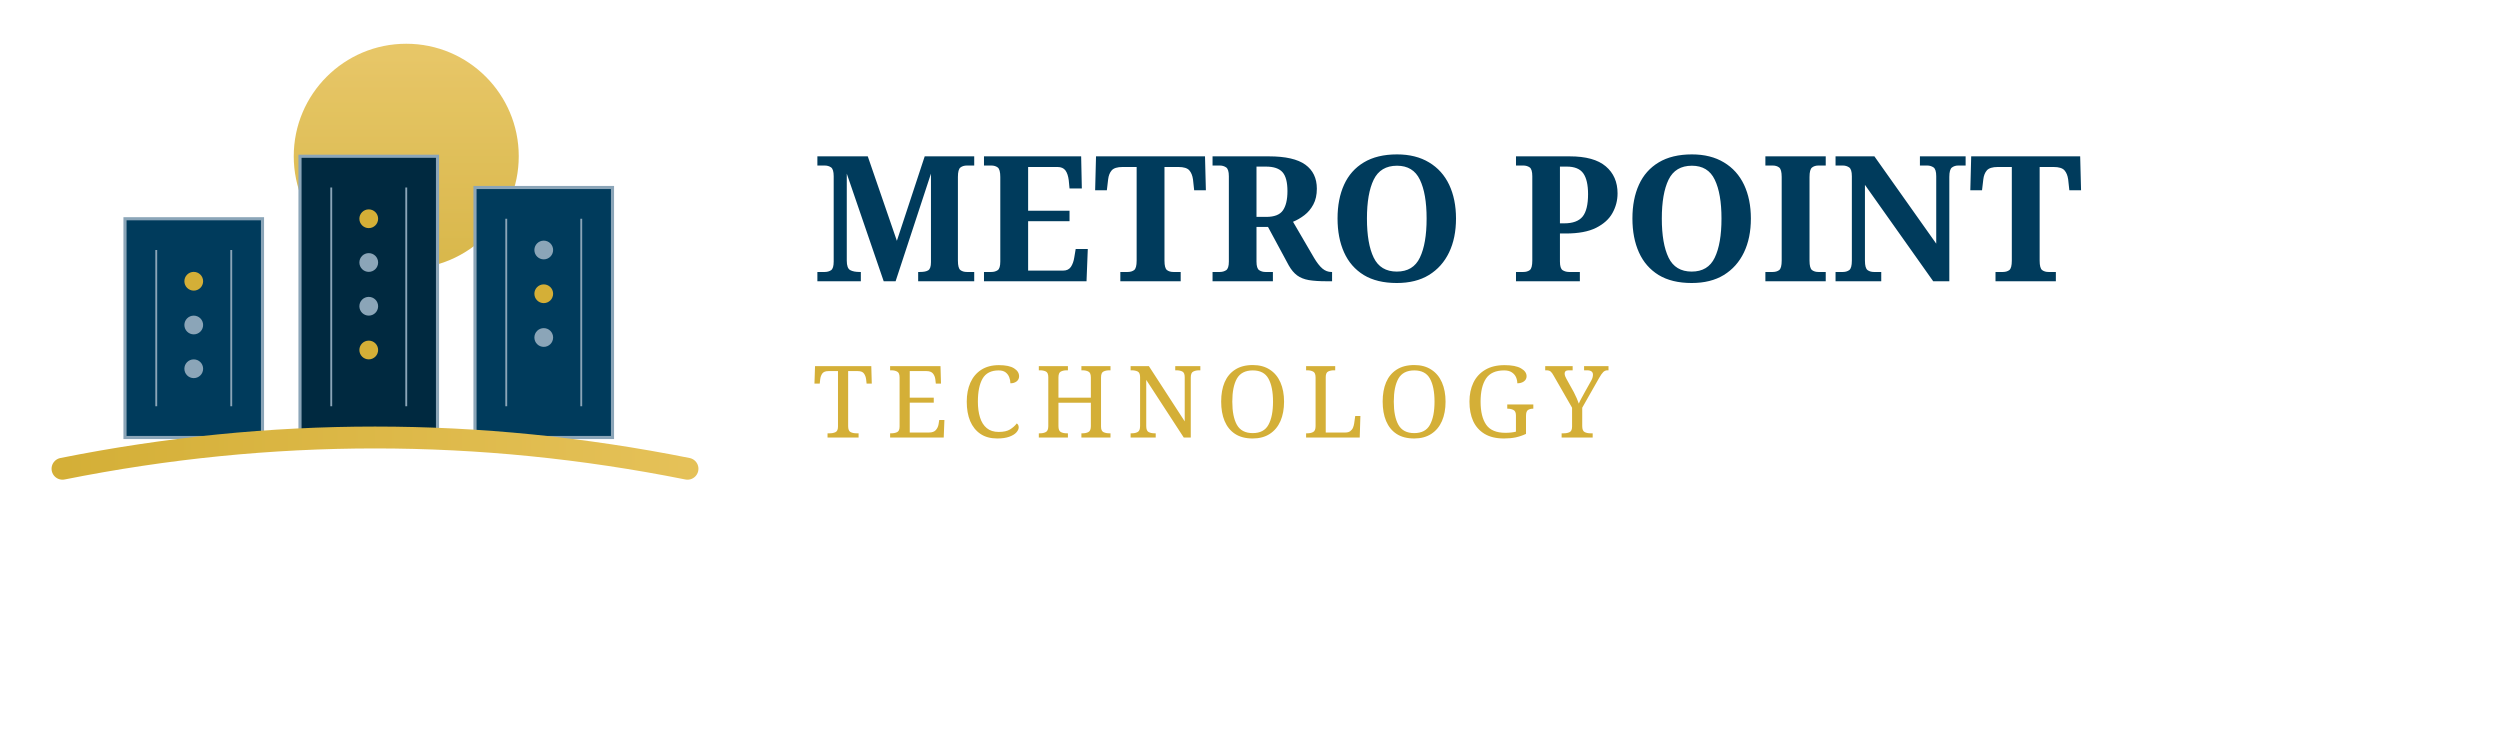
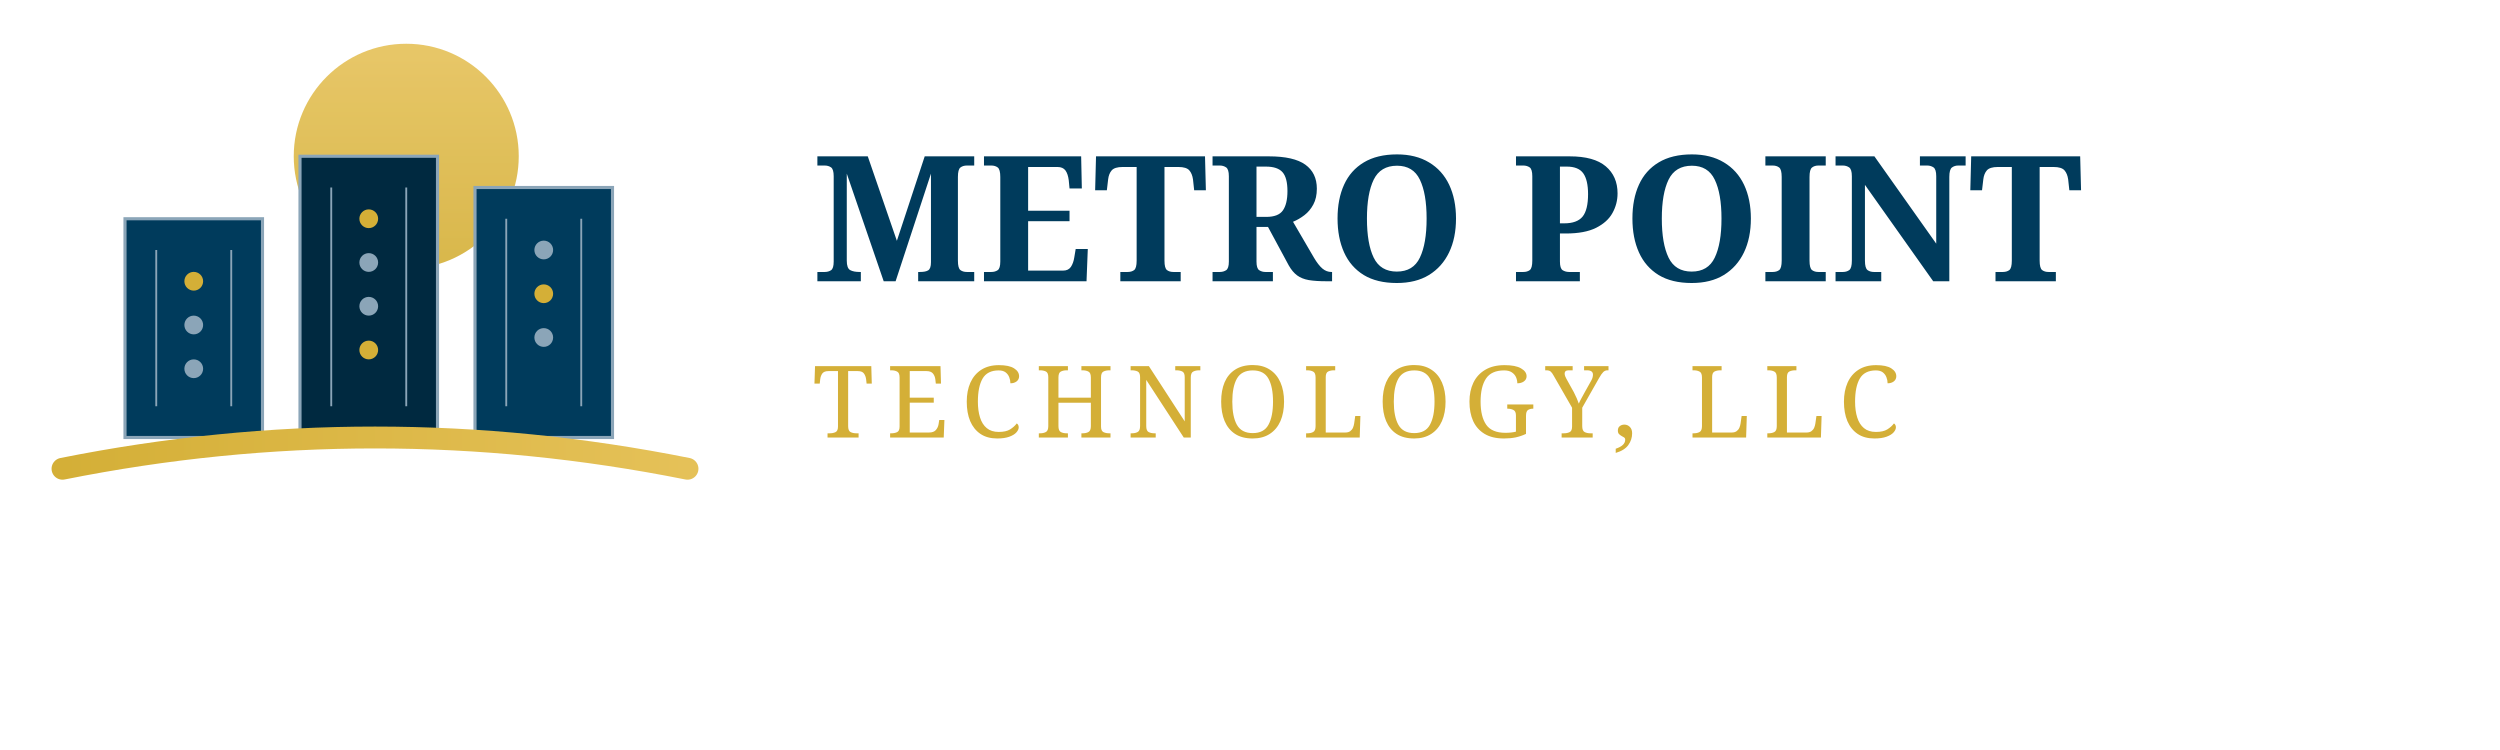
<svg xmlns="http://www.w3.org/2000/svg" viewBox="0 0 400 120" width="400" height="120">
  <defs>
    <linearGradient id="sunGradient" x1="0%" y1="0%" x2="0%" y2="100%">
      <stop offset="0%" style="stop-color:#E5C158;stop-opacity:1" />
      <stop offset="100%" style="stop-color:#D4AF37;stop-opacity:1" />
    </linearGradient>
    <linearGradient id="swooshGradient" x1="0%" y1="0%" x2="100%" y2="0%">
      <stop offset="0%" style="stop-color:#D4AF37;stop-opacity:1" />
      <stop offset="100%" style="stop-color:#E5C158;stop-opacity:1" />
    </linearGradient>
  </defs>
  <circle cx="65" cy="25" r="18" fill="url(#sunGradient)" opacity="0.9" />
  <g>
    <rect x="20" y="35" width="22" height="35" fill="#003B5C" stroke="#8BA5B8" stroke-width="0.5" />
    <line x1="25" y1="40" x2="25" y2="65" stroke="#8BA5B8" stroke-width="0.3" />
    <line x1="37" y1="40" x2="37" y2="65" stroke="#8BA5B8" stroke-width="0.3" />
    <circle cx="31" cy="45" r="1.5" fill="#D4AF37" />
    <circle cx="31" cy="52" r="1.5" fill="#8BA5B8" />
    <circle cx="31" cy="59" r="1.5" fill="#8BA5B8" />
  </g>
  <g>
    <rect x="48" y="25" width="22" height="45" fill="#002940" stroke="#8BA5B8" stroke-width="0.5" />
    <line x1="53" y1="30" x2="53" y2="65" stroke="#8BA5B8" stroke-width="0.3" />
    <line x1="65" y1="30" x2="65" y2="65" stroke="#8BA5B8" stroke-width="0.3" />
    <circle cx="59" cy="35" r="1.5" fill="#D4AF37" />
    <circle cx="59" cy="42" r="1.5" fill="#8BA5B8" />
    <circle cx="59" cy="49" r="1.5" fill="#8BA5B8" />
    <circle cx="59" cy="56" r="1.5" fill="#D4AF37" />
  </g>
  <g>
    <rect x="76" y="30" width="22" height="40" fill="#003B5C" stroke="#8BA5B8" stroke-width="0.5" />
    <line x1="81" y1="35" x2="81" y2="65" stroke="#8BA5B8" stroke-width="0.3" />
    <line x1="93" y1="35" x2="93" y2="65" stroke="#8BA5B8" stroke-width="0.3" />
    <circle cx="87" cy="40" r="1.5" fill="#8BA5B8" />
    <circle cx="87" cy="47" r="1.5" fill="#D4AF37" />
    <circle cx="87" cy="54" r="1.5" fill="#8BA5B8" />
  </g>
  <path d="M 10 75 Q 60 65, 110 75" fill="none" stroke="url(#swooshGradient)" stroke-width="3.5" stroke-linecap="round" />
  <text x="130" y="45" font-family="'Georgia', serif" font-size="28" font-weight="bold" fill="#003B5C">METRO POINT</text>
-   <text x="130" y="70" font-family="'Georgia', serif" font-size="16" font-weight="normal" fill="#D4AF37" letter-spacing="2">TECHNOLOGY</text>
+   <text x="130" y="70" font-family="'Georgia', serif" font-size="16" font-weight="normal" fill="#D4AF37" letter-spacing="2">TECHNOLOGY, LLC</text>
</svg>
